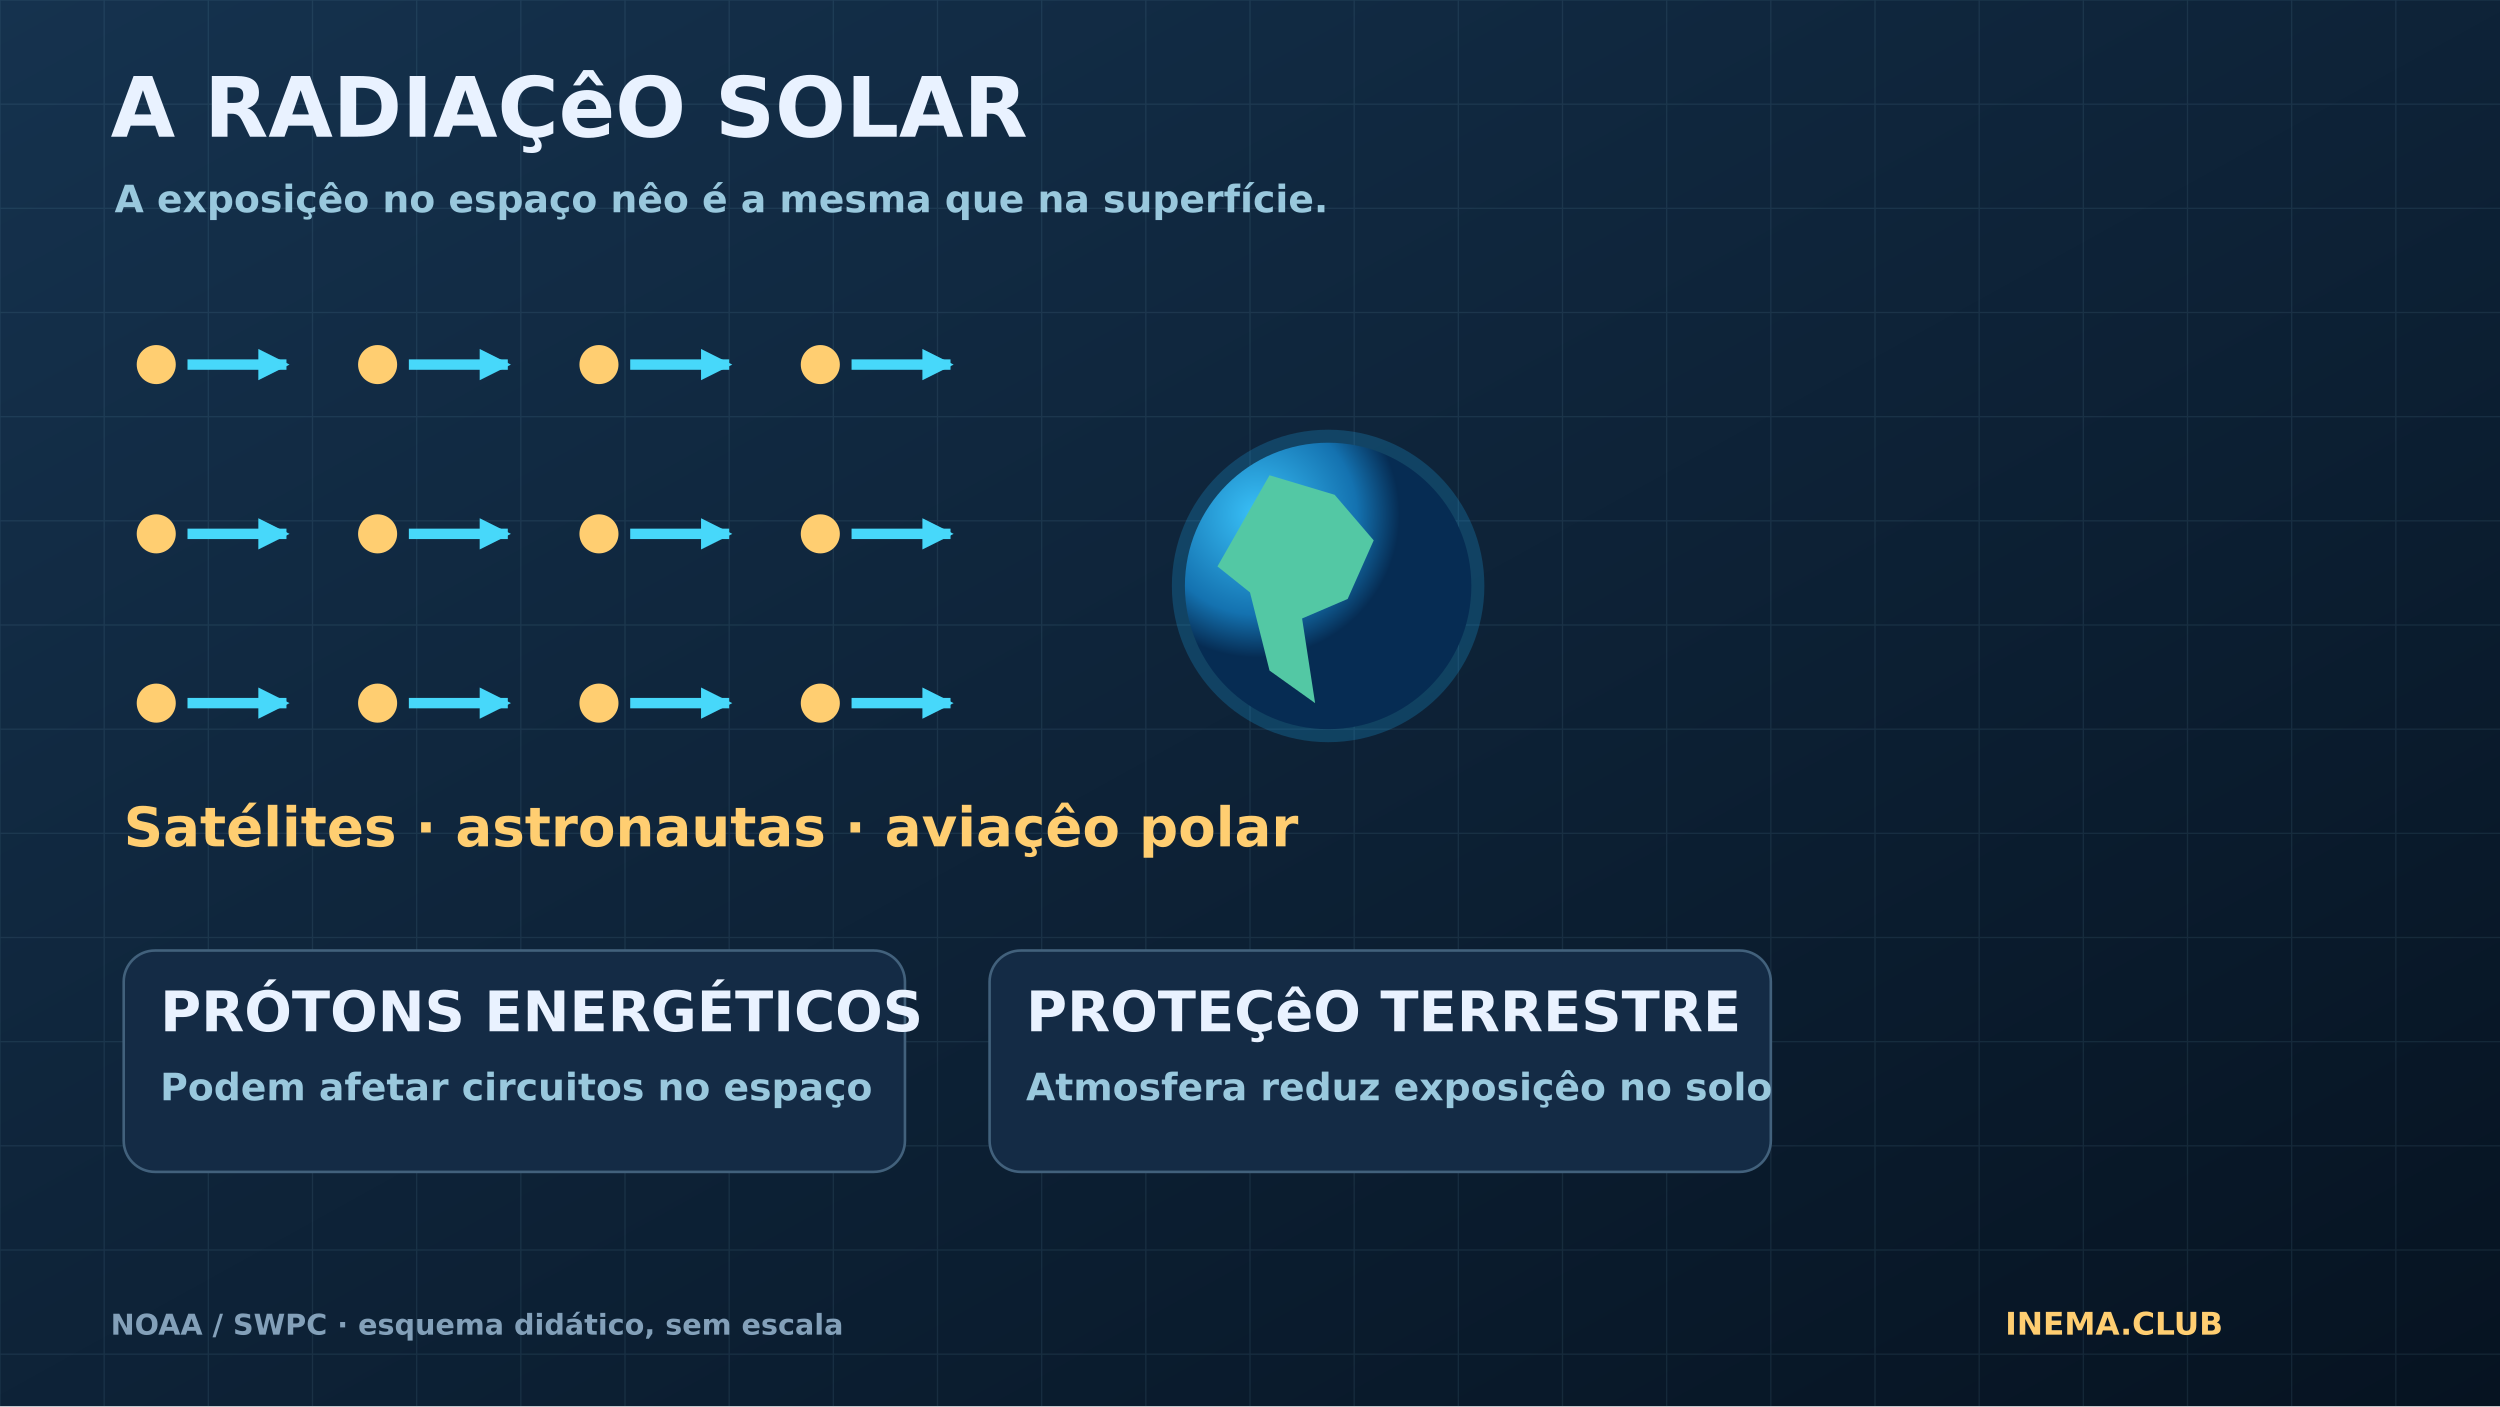
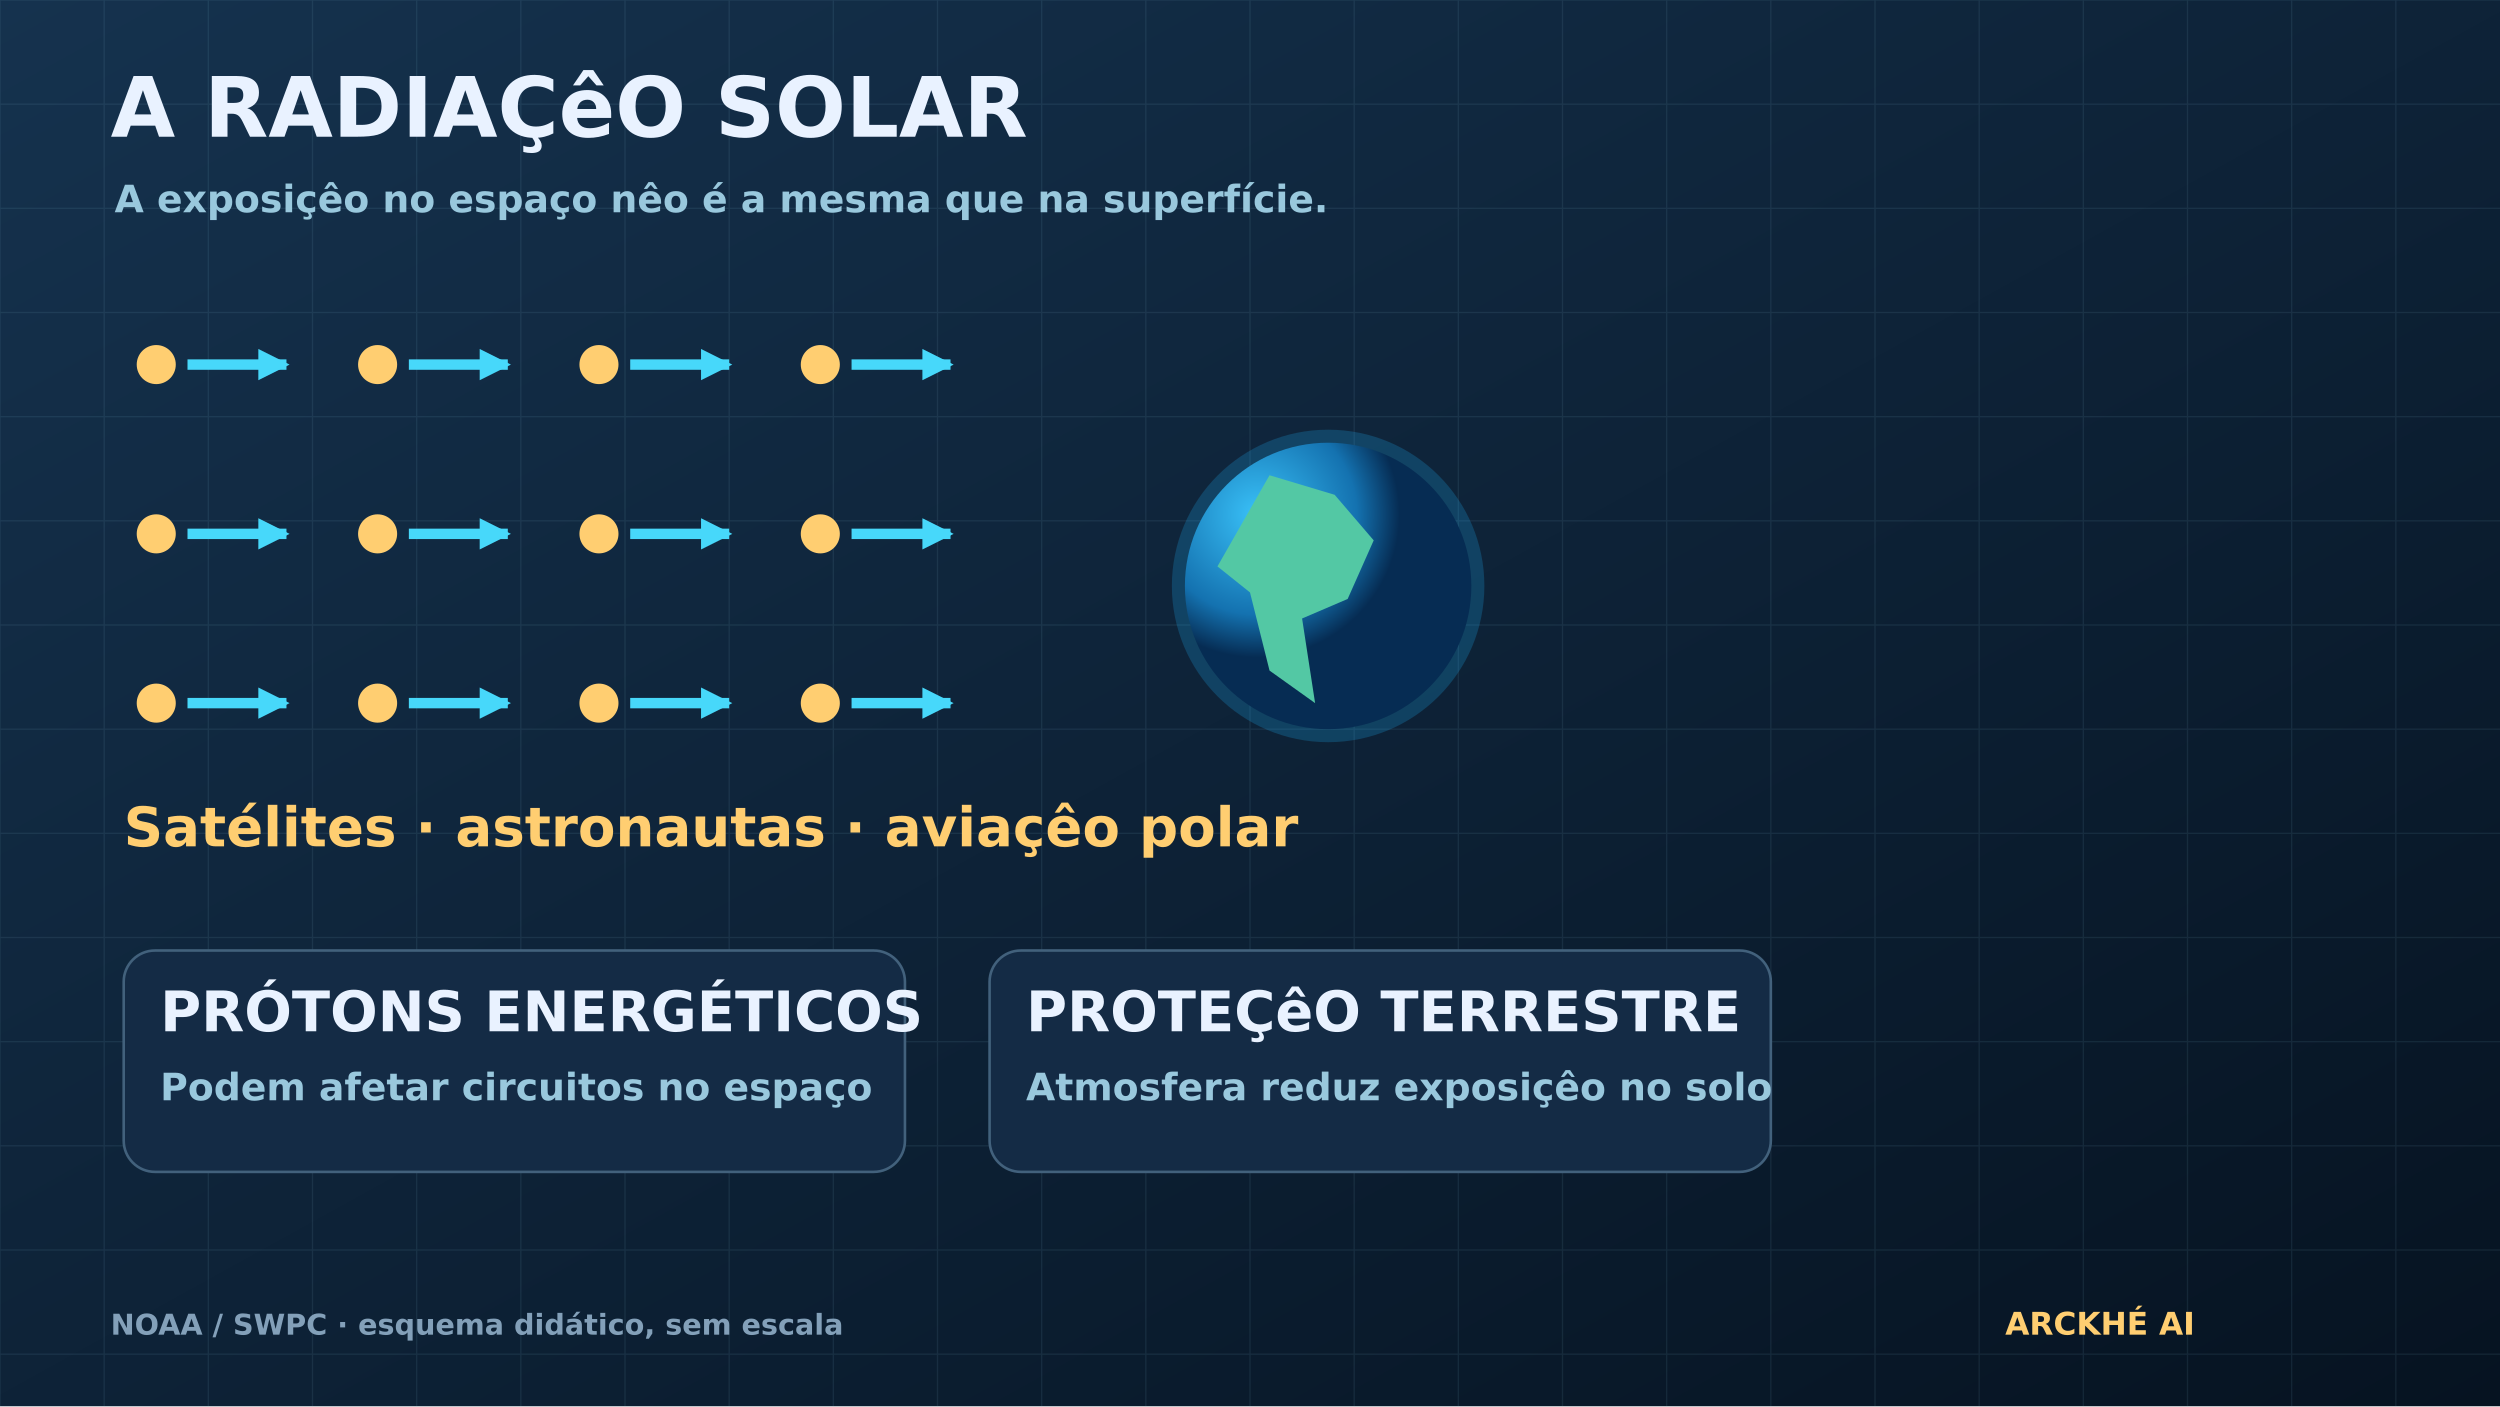
<svg xmlns="http://www.w3.org/2000/svg" width="1920" height="1080" viewBox="0 0 1920 1080">
  <defs>
    <radialGradient id="sun">
      <stop stop-color="#fff0a0" />
      <stop offset=".5" stop-color="#ffad35" />
      <stop offset="1" stop-color="#d85212" />
    </radialGradient>
    <radialGradient id="earth" cx=".25" cy=".25">
      <stop stop-color="#39c1f8" />
      <stop offset=".7" stop-color="#1472b0" />
      <stop offset="1" stop-color="#062c53" />
    </radialGradient>
    <linearGradient id="bg" x2="1" y2="1">
      <stop stop-color="#15324e" />
      <stop offset="1" stop-color="#061321" />
    </linearGradient>
    <marker id="arrow" viewBox="0 0 10 10" refX="9" refY="5" markerWidth="3" markerHeight="3" orient="auto-start-reverse">
      <path d="M0 0 L10 5 L0 10Z" fill="#47d8fa" />
    </marker>
  </defs>
  <rect width="1920" height="1080" fill="url(#bg)" />
  <g opacity=".09" stroke="#96d4ed">
    <path d="M0,0 H1920 M0,0 V1080" />
    <path d="M0,80 H1920 M80,0 V1080" />
    <path d="M0,160 H1920 M160,0 V1080" />
    <path d="M0,240 H1920 M240,0 V1080" />
    <path d="M0,320 H1920 M320,0 V1080" />
    <path d="M0,400 H1920 M400,0 V1080" />
    <path d="M0,480 H1920 M480,0 V1080" />
    <path d="M0,560 H1920 M560,0 V1080" />
    <path d="M0,640 H1920 M640,0 V1080" />
    <path d="M0,720 H1920 M720,0 V1080" />
    <path d="M0,800 H1920 M800,0 V1080" />
    <path d="M0,880 H1920 M880,0 V1080" />
    <path d="M0,960 H1920 M960,0 V1080" />
    <path d="M0,1040 H1920 M1040,0 V1080" />
    <path d="M0,1120 H1920 M1120,0 V1080" />
    <path d="M0,1200 H1920 M1200,0 V1080" />
    <path d="M0,1280 H1920 M1280,0 V1080" />
    <path d="M0,1360 H1920 M1360,0 V1080" />
    <path d="M0,1440 H1920 M1440,0 V1080" />
    <path d="M0,1520 H1920 M1520,0 V1080" />
    <path d="M0,1600 H1920 M1600,0 V1080" />
    <path d="M0,1680 H1920 M1680,0 V1080" />
    <path d="M0,1760 H1920 M1760,0 V1080" />
    <path d="M0,1840 H1920 M1840,0 V1080" />
  </g>
  <text x="85" y="105" font-size="64" fill="#e9f2ff" font-family="DejaVu Sans,sans-serif" font-weight="bold">A RADIAÇêO SOLAR</text>
  <text x="88" y="163" font-size="29" fill="#99c8dd" font-family="DejaVu Sans,sans-serif" font-weight="bold">A exposiçêo no espaço nêo é a mesma que na superfície.</text>
  <circle cx="1020" cy="450" r="120" fill="#1db3f9" opacity=".22" />
  <circle cx="1020" cy="450" r="110" fill="url(#earth)" />
  <path d="M975,365 l50,15 30,35 -20,45 -35,15 10,65 -35,-25 -15,-60 -25,-20 Z" fill="#53c8a4" />
  <circle cx="120" cy="280" r="15" fill="#ffce71" />
  <path d="M144,280 L220,280" stroke="#47d8fa" stroke-width="8" fill="none" marker-end="url(#arrow)" />
  <circle cx="290" cy="280" r="15" fill="#ffce71" />
  <path d="M314,280 L390,280" stroke="#47d8fa" stroke-width="8" fill="none" marker-end="url(#arrow)" />
  <circle cx="460" cy="280" r="15" fill="#ffce71" />
  <path d="M484,280 L560,280" stroke="#47d8fa" stroke-width="8" fill="none" marker-end="url(#arrow)" />
  <circle cx="630" cy="280" r="15" fill="#ffce71" />
  <path d="M654,280 L730,280" stroke="#47d8fa" stroke-width="8" fill="none" marker-end="url(#arrow)" />
  <circle cx="120" cy="410" r="15" fill="#ffce71" />
  <path d="M144,410 L220,410" stroke="#47d8fa" stroke-width="8" fill="none" marker-end="url(#arrow)" />
  <circle cx="290" cy="410" r="15" fill="#ffce71" />
  <path d="M314,410 L390,410" stroke="#47d8fa" stroke-width="8" fill="none" marker-end="url(#arrow)" />
  <circle cx="460" cy="410" r="15" fill="#ffce71" />
  <path d="M484,410 L560,410" stroke="#47d8fa" stroke-width="8" fill="none" marker-end="url(#arrow)" />
  <circle cx="630" cy="410" r="15" fill="#ffce71" />
  <path d="M654,410 L730,410" stroke="#47d8fa" stroke-width="8" fill="none" marker-end="url(#arrow)" />
  <circle cx="120" cy="540" r="15" fill="#ffce71" />
  <path d="M144,540 L220,540" stroke="#47d8fa" stroke-width="8" fill="none" marker-end="url(#arrow)" />
  <circle cx="290" cy="540" r="15" fill="#ffce71" />
  <path d="M314,540 L390,540" stroke="#47d8fa" stroke-width="8" fill="none" marker-end="url(#arrow)" />
  <circle cx="460" cy="540" r="15" fill="#ffce71" />
  <path d="M484,540 L560,540" stroke="#47d8fa" stroke-width="8" fill="none" marker-end="url(#arrow)" />
  <circle cx="630" cy="540" r="15" fill="#ffce71" />
  <path d="M654,540 L730,540" stroke="#47d8fa" stroke-width="8" fill="none" marker-end="url(#arrow)" />
  <rect x="95" y="730" width="600" height="170" rx="24" fill="#142b45" stroke="#42617c" stroke-width="2" />
  <text x="123" y="792" font-size="43" fill="#e9f2ff" font-family="DejaVu Sans,sans-serif" font-weight="bold">PRÓTONS ENERGÉTICOS</text>
  <text x="123" y="845" font-size="29" fill="#99c8dd" font-family="DejaVu Sans,sans-serif" font-weight="bold">Podem afetar circuitos no espaço</text>
  <rect x="760" y="730" width="600" height="170" rx="24" fill="#142b45" stroke="#42617c" stroke-width="2" />
  <text x="788" y="792" font-size="43" fill="#e9f2ff" font-family="DejaVu Sans,sans-serif" font-weight="bold">PROTEÇêO TERRESTRE</text>
  <text x="788" y="845" font-size="29" fill="#99c8dd" font-family="DejaVu Sans,sans-serif" font-weight="bold">Atmosfera reduz exposiçêo no solo</text>
  <text x="95" y="650" font-size="42" fill="#ffce71" font-family="DejaVu Sans,sans-serif" font-weight="bold">Satélites · astronautas · aviaçêo polar</text>
  <text x="85" y="1025" font-size="22" fill="#83a0b9" font-family="DejaVu Sans,sans-serif" font-weight="bold">NOAA / SWPC · esquema didático, sem escala</text>
-   <text x="1540" y="1025" font-size="24" fill="#ffce71" font-family="DejaVu Sans,sans-serif" font-weight="bold">INEMA.CLUB</text>
+   <text x="1540" y="1025" font-size="24" fill="#ffce71" font-family="DejaVu Sans,sans-serif" font-weight="bold">ARCKHÉ AI</text>
</svg>
